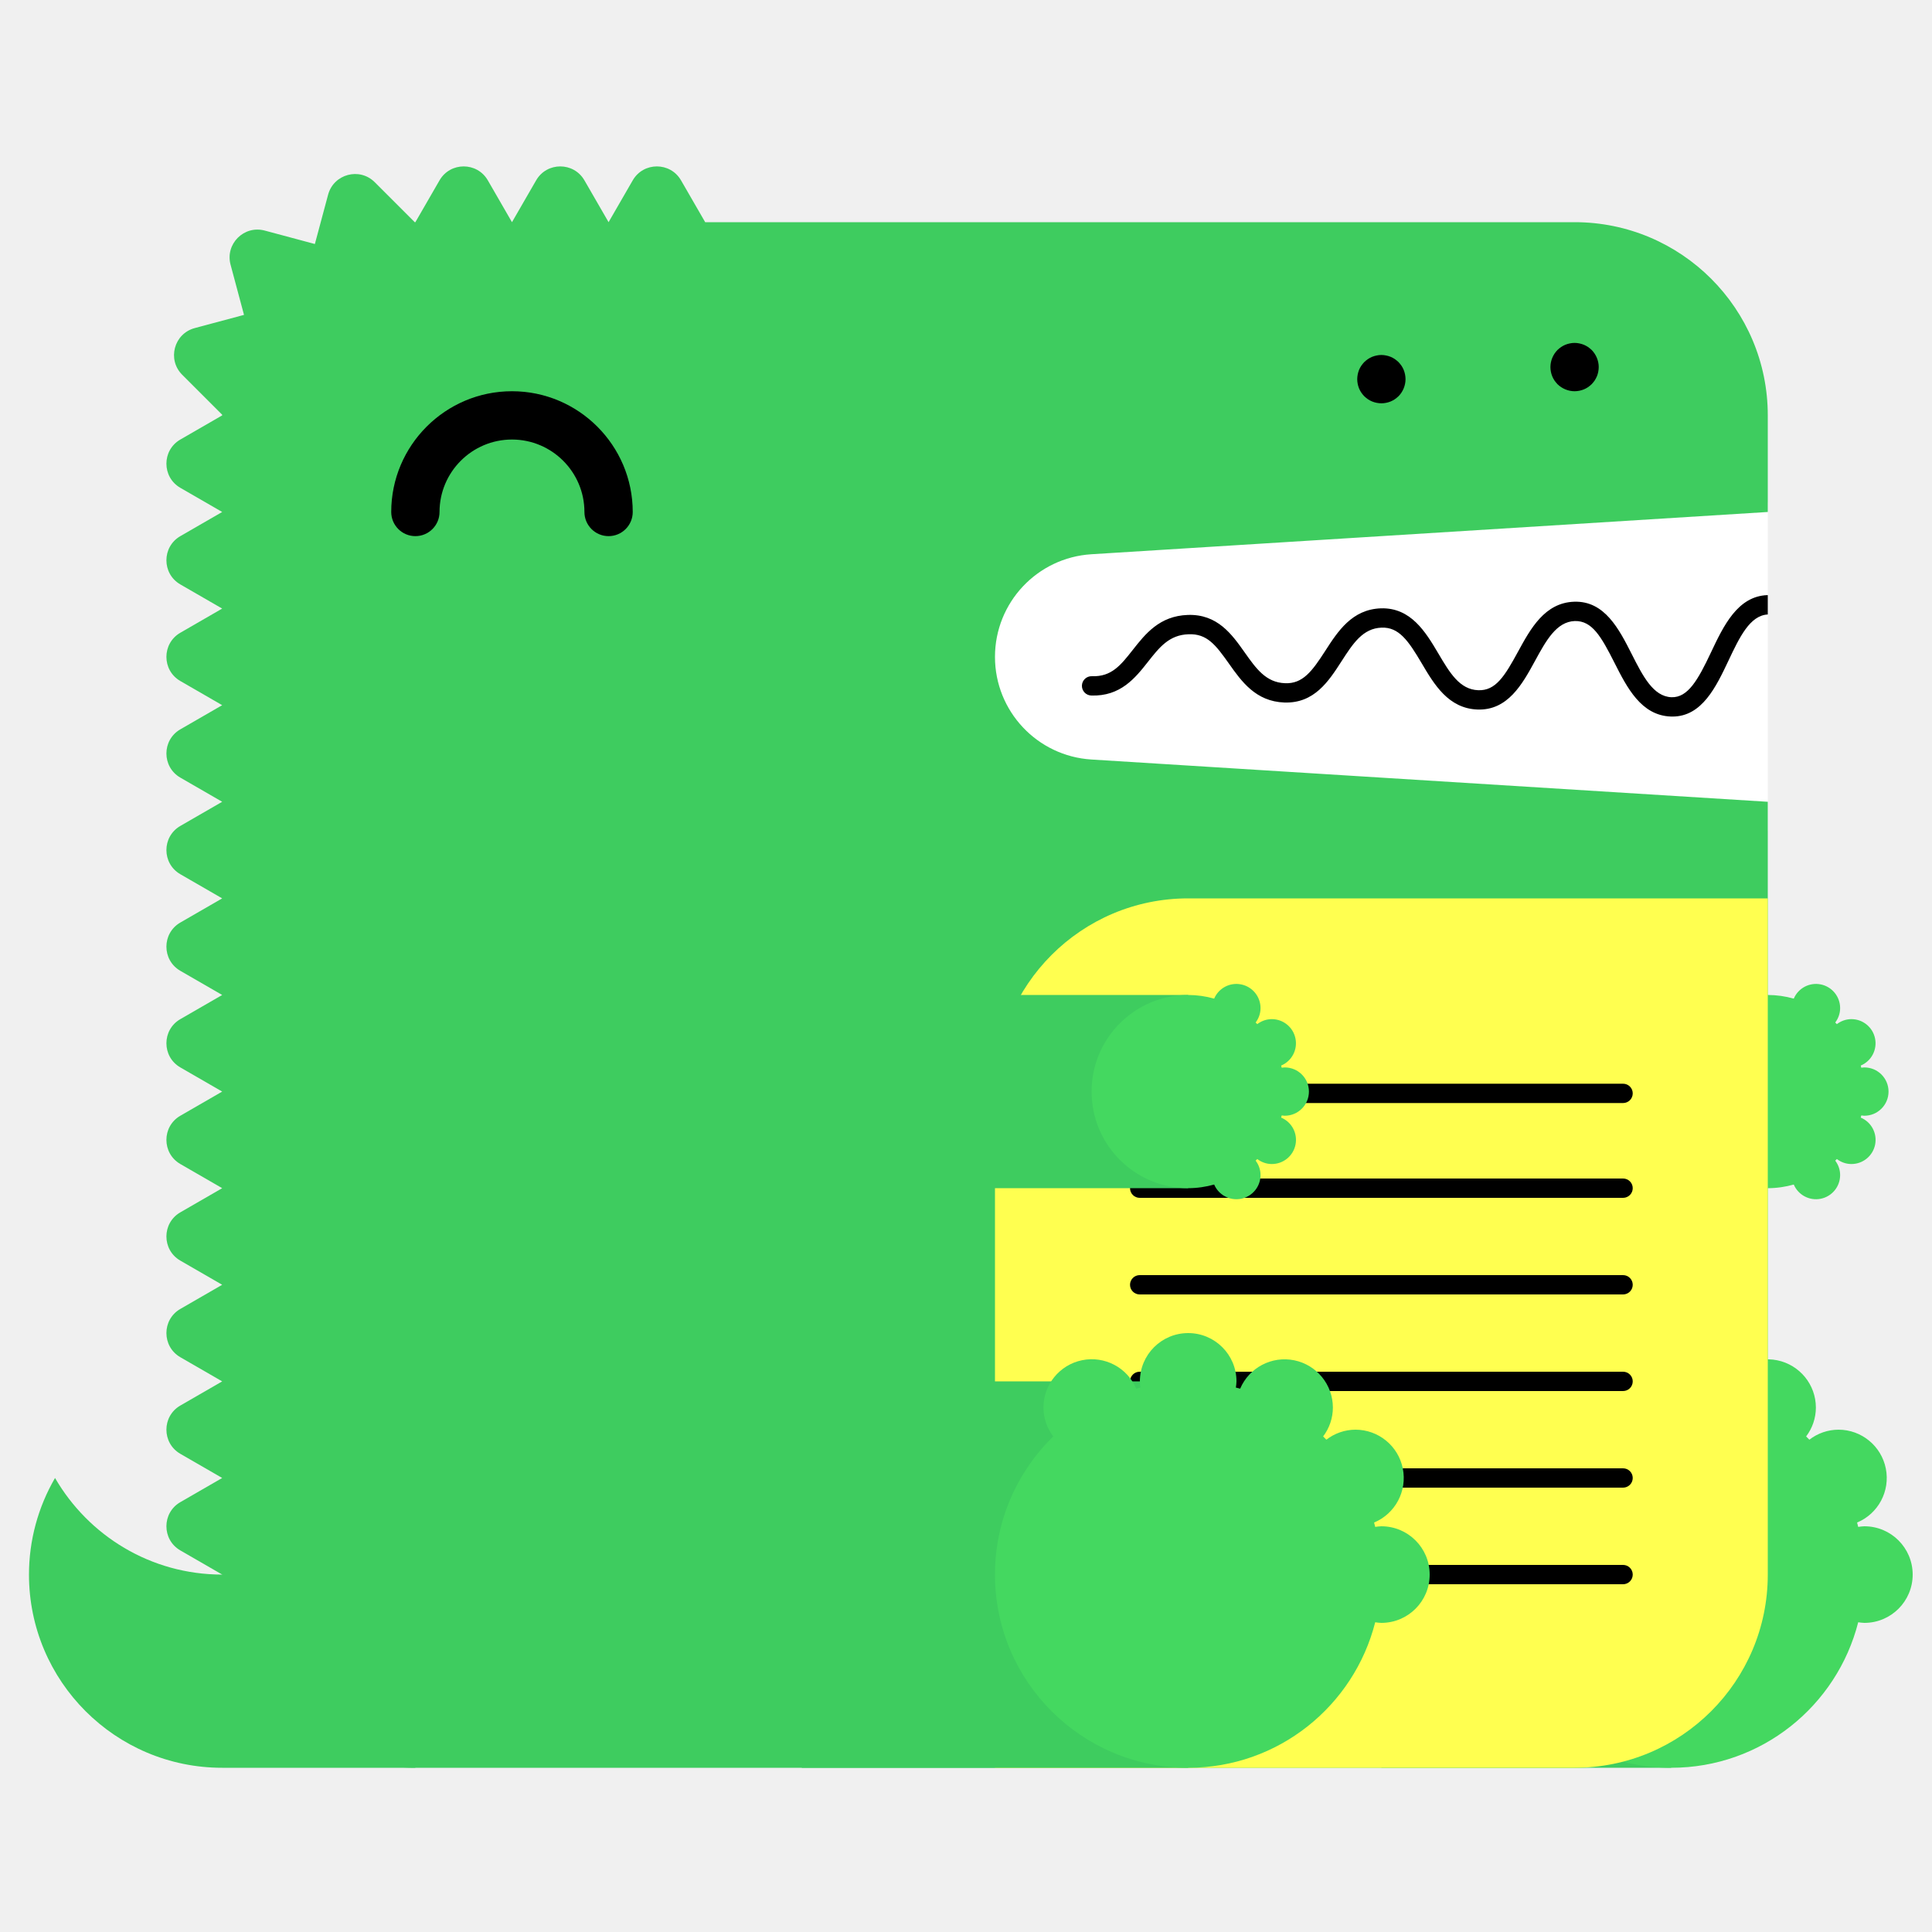
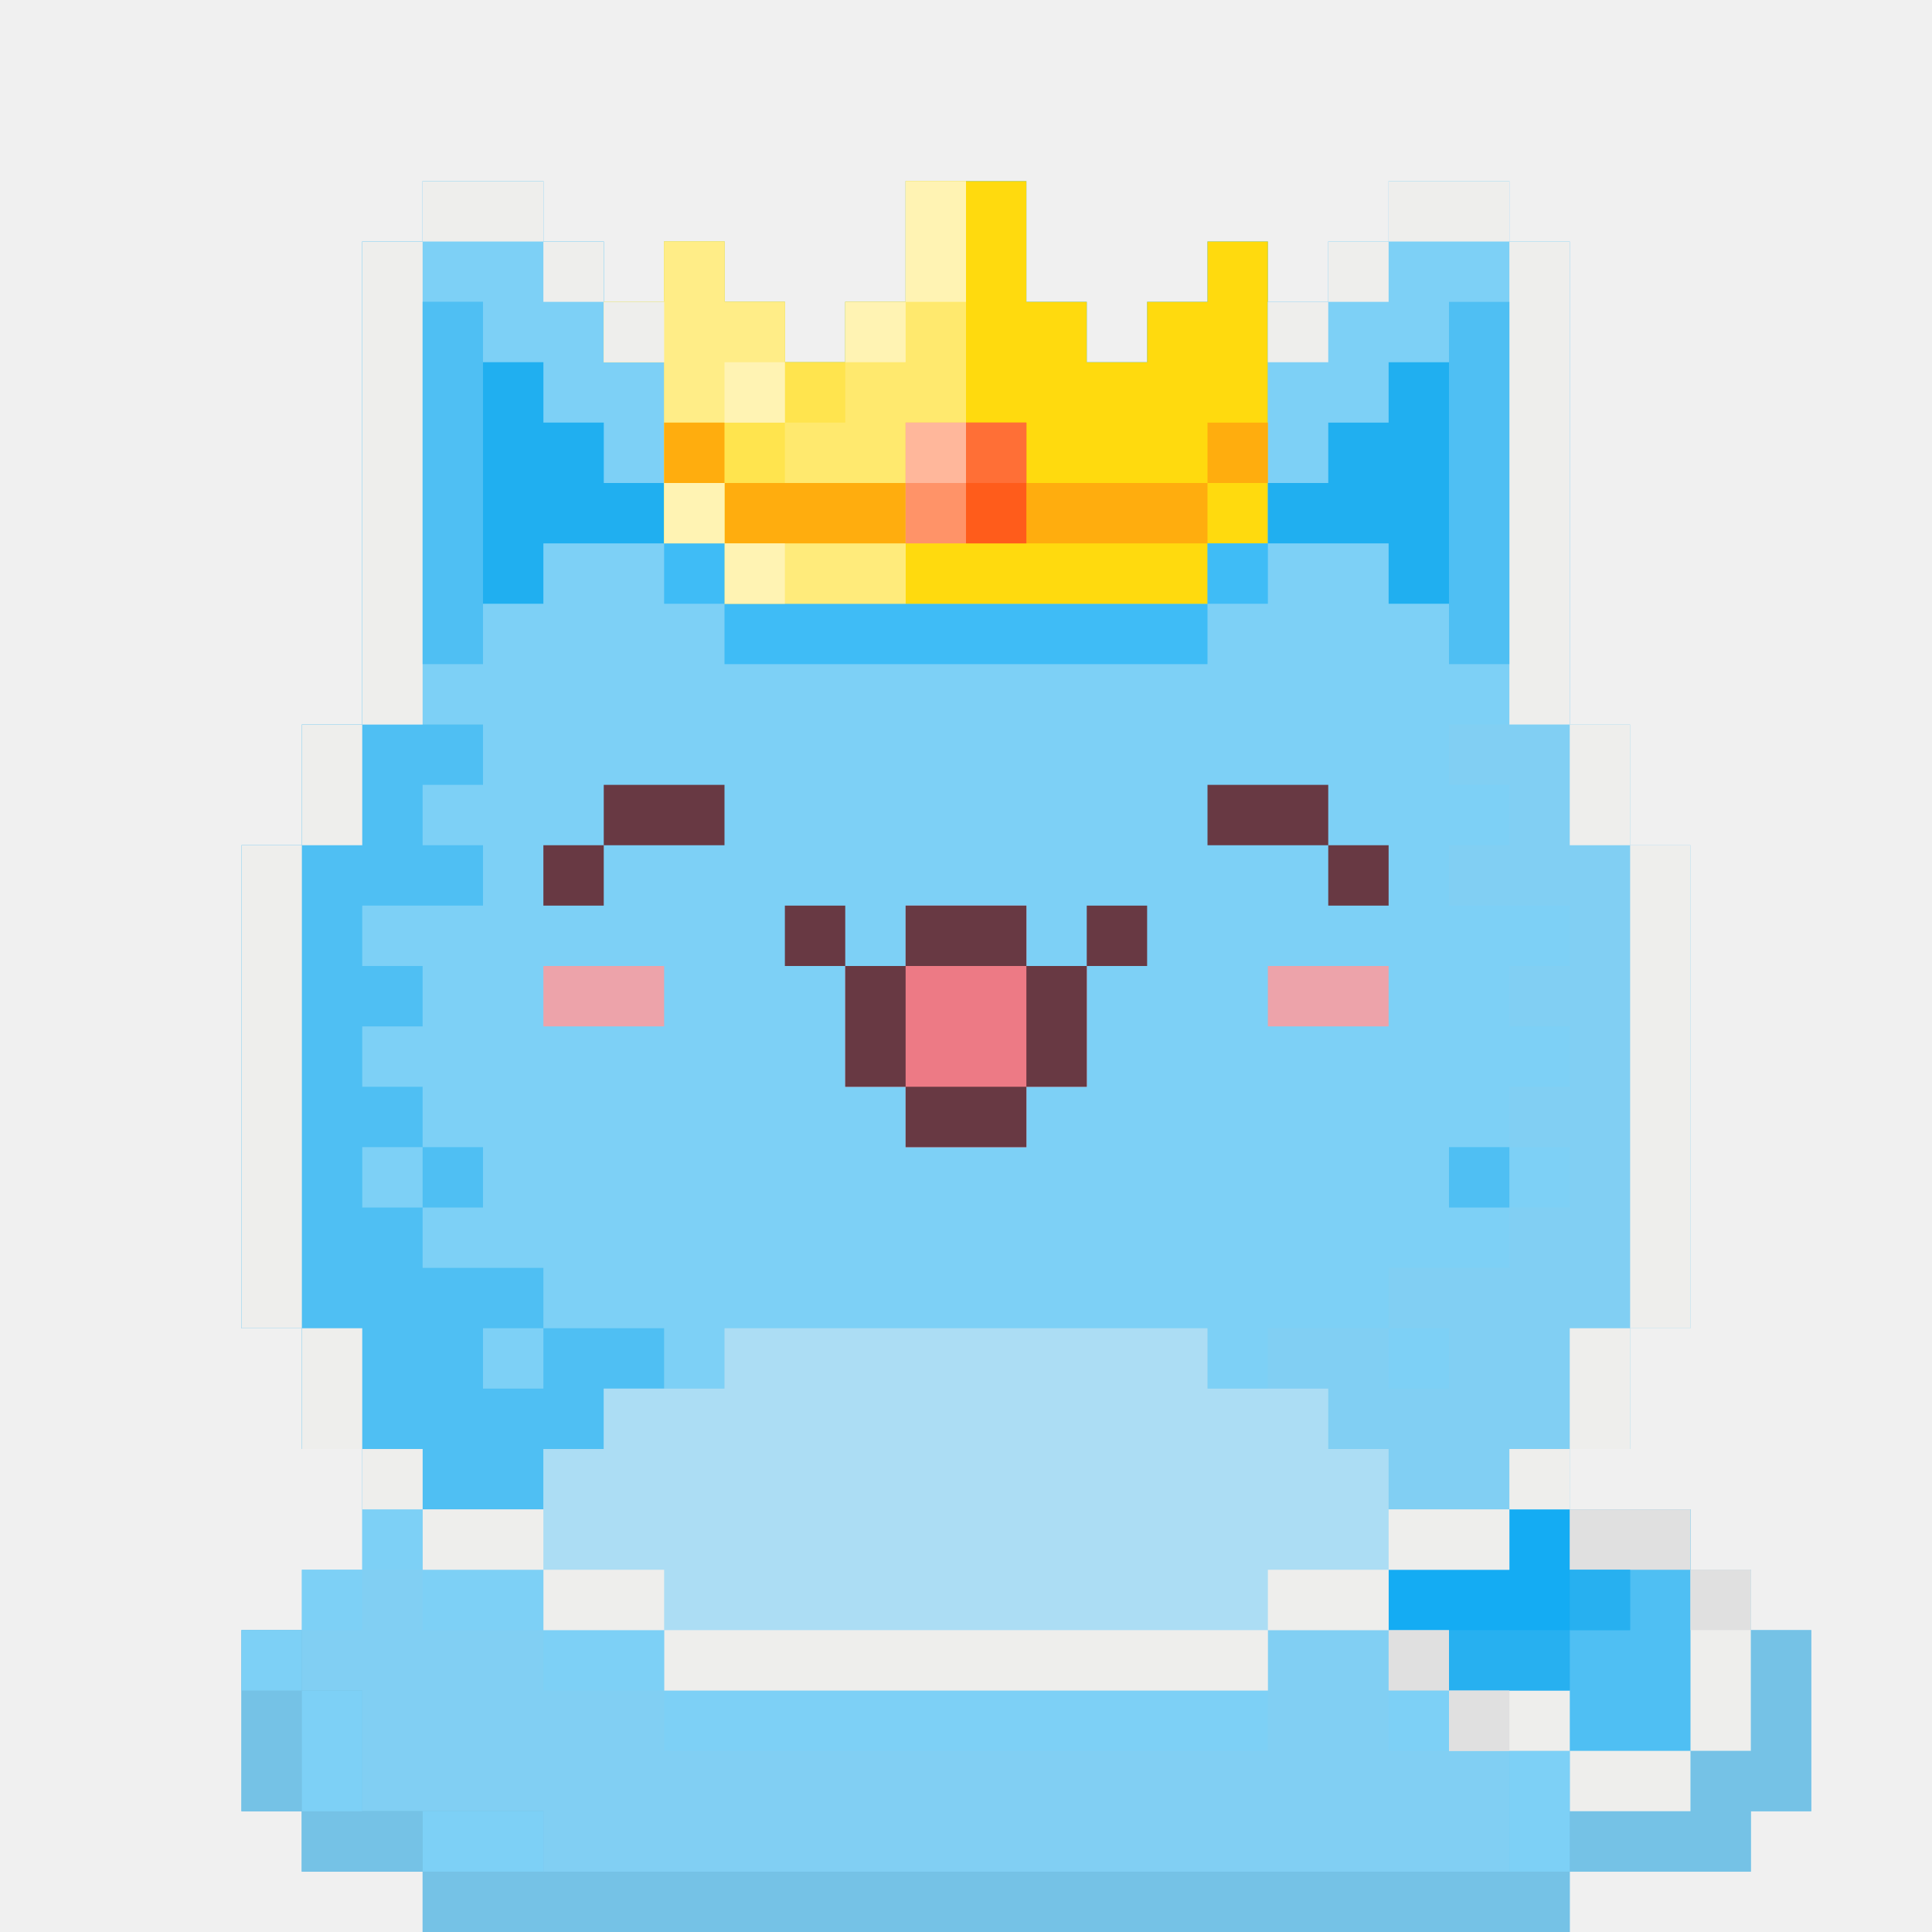
- <svg xmlns="http://www.w3.org/2000/svg" width="200" height="200" viewBox="0 0 200 200">
-   <g fill="none" fill-rule="evenodd">
-     <path fill="#FFF" d="M99 52h84v34H99z" />
-     <path d="M23 163c-7.398 0-13.843-4.027-17.303-10A19.886 19.886 0 0 0 3 163c0 11.046 8.954 20 20 20h20v-20H23z" fill="#3ECC5F" />
-     <path d="M112.98 57.376L183 53V43c0-11.046-8.954-20-20-20H73l-2.5-4.33c-1.112-1.925-3.889-1.925-5 0L63 23l-2.5-4.33c-1.111-1.925-3.889-1.925-5 0L53 23l-2.5-4.33c-1.111-1.925-3.889-1.925-5 0L43 23c-.022 0-.042.003-.065.003l-4.142-4.141c-1.57-1.571-4.252-.853-4.828 1.294l-1.369 5.104-5.192-1.392c-2.148-.575-4.111 1.389-3.535 3.536l1.39 5.193-5.102 1.367c-2.148.576-2.867 3.259-1.296 4.83l4.142 4.142c0 .021-.003.042-.003.064l-4.33 2.5c-1.925 1.111-1.925 3.889 0 5L23 53l-4.33 2.5c-1.925 1.111-1.925 3.889 0 5L23 63l-4.33 2.5c-1.925 1.111-1.925 3.889 0 5L23 73l-4.33 2.5c-1.925 1.111-1.925 3.889 0 5L23 83l-4.33 2.5c-1.925 1.111-1.925 3.889 0 5L23 93l-4.33 2.5c-1.925 1.111-1.925 3.889 0 5L23 103l-4.33 2.5c-1.925 1.111-1.925 3.889 0 5L23 113l-4.33 2.5c-1.925 1.111-1.925 3.889 0 5L23 123l-4.33 2.5c-1.925 1.111-1.925 3.889 0 5L23 133l-4.33 2.5c-1.925 1.111-1.925 3.889 0 5L23 143l-4.33 2.5c-1.925 1.111-1.925 3.889 0 5L23 153l-4.33 2.5c-1.925 1.111-1.925 3.889 0 5L23 163c0 11.046 8.954 20 20 20h120c11.046 0 20-8.954 20-20V83l-70.02-4.376A10.645 10.645 0 0 1 103 68c0-5.621 4.37-10.273 9.98-10.624" fill="#3ECC5F" />
-     <path fill="#3ECC5F" d="M143 183h30v-40h-30z" />
-     <path d="M193 158c-.219 0-.428.037-.639.064-.038-.15-.074-.301-.116-.451A5 5 0 0 0 190.32 148a4.96 4.96 0 0 0-3.016 1.036 26.531 26.531 0 0 0-.335-.336 4.955 4.955 0 0 0 1.011-2.987 5 5 0 0 0-9.599-1.959c-.148-.042-.297-.077-.445-.115.027-.211.064-.42.064-.639a5 5 0 0 0-5-5 5 5 0 0 0-5 5c0 .219.037.428.064.639-.148.038-.297.073-.445.115a4.998 4.998 0 0 0-9.599 1.959c0 1.125.384 2.151 1.011 2.987-3.717 3.632-6.031 8.693-6.031 14.3 0 11.046 8.954 20 20 20 9.339 0 17.16-6.41 19.361-15.064.211.027.42.064.639.064a5 5 0 0 0 5-5 5 5 0 0 0-5-5" fill="#44D860" />
-     <path fill="#3ECC5F" d="M153 123h30v-20h-30z" />
-     <path d="M193 115.5a2.5 2.5 0 1 0 0-5c-.109 0-.214.019-.319.032-.02-.075-.037-.15-.058-.225a2.501 2.501 0 0 0-.963-4.807c-.569 0-1.088.197-1.508.518a6.653 6.653 0 0 0-.168-.168c.314-.417.506-.931.506-1.494a2.5 2.5 0 0 0-4.8-.979A9.987 9.987 0 0 0 183 103c-5.522 0-10 4.478-10 10s4.478 10 10 10c.934 0 1.833-.138 2.69-.377a2.5 2.5 0 0 0 4.8-.979c0-.563-.192-1.077-.506-1.494.057-.055.113-.111.168-.168.42.321.939.518 1.508.518a2.5 2.5 0 0 0 .963-4.807c.021-.074.038-.15.058-.225.105.013.21.032.319.032" fill="#44D860" />
-     <path d="M63 55.5a2.5 2.5 0 0 1-2.5-2.5c0-4.136-3.364-7.5-7.5-7.5s-7.5 3.364-7.5 7.5a2.5 2.5 0 1 1-5 0c0-6.893 5.607-12.5 12.5-12.5S65.5 46.107 65.5 53a2.5 2.5 0 0 1-2.5 2.5" fill="#000" />
-     <path d="M103 183h60c11.046 0 20-8.954 20-20V93h-60c-11.046 0-20 8.954-20 20v70z" fill="#FFFF50" />
-     <path d="M168.02 124h-50.04a1 1 0 1 1 0-2h50.04a1 1 0 1 1 0 2m0 20h-50.04a1 1 0 1 1 0-2h50.04a1 1 0 1 1 0 2m0 20h-50.04a1 1 0 1 1 0-2h50.04a1 1 0 1 1 0 2m0-49.814h-50.04a1 1 0 1 1 0-2h50.04a1 1 0 1 1 0 2m0 19.814h-50.04a1 1 0 1 1 0-2h50.04a1 1 0 1 1 0 2m0 20h-50.04a1 1 0 1 1 0-2h50.04a1 1 0 1 1 0 2M183 61.611c-.012 0-.022-.006-.034-.005-3.09.105-4.552 3.196-5.842 5.923-1.346 2.85-2.387 4.703-4.093 4.647-1.889-.068-2.969-2.202-4.113-4.46-1.314-2.594-2.814-5.536-5.963-5.426-3.046.104-4.513 2.794-5.807 5.167-1.377 2.528-2.314 4.065-4.121 3.994-1.927-.07-2.951-1.805-4.136-3.813-1.321-2.236-2.848-4.75-5.936-4.664-2.994.103-4.465 2.385-5.763 4.4-1.373 2.13-2.335 3.428-4.165 3.351-1.973-.07-2.992-1.51-4.171-3.177-1.324-1.873-2.816-3.993-5.895-3.89-2.928.1-4.399 1.97-5.696 3.618-1.232 1.564-2.194 2.802-4.229 2.724a1 1 0 0 0-.072 2c3.017.101 4.545-1.8 5.872-3.487 1.177-1.496 2.193-2.787 4.193-2.855 1.926-.082 2.829 1.115 4.195 3.045 1.297 1.834 2.769 3.914 5.731 4.021 3.103.104 4.596-2.215 5.918-4.267 1.182-1.834 2.202-3.417 4.15-3.484 1.793-.067 2.769 1.35 4.145 3.681 1.297 2.197 2.766 4.686 5.787 4.796 3.125.108 4.634-2.62 5.949-5.035 1.139-2.088 2.214-4.06 4.119-4.126 1.793-.042 2.728 1.595 4.111 4.33 1.292 2.553 2.757 5.445 5.825 5.556l.169.003c3.064 0 4.518-3.075 5.805-5.794 1.139-2.41 2.217-4.68 4.067-4.773v-2z" fill="#000" />
-     <path fill="#3ECC5F" d="M83 183h40v-40H83z" />
-     <path d="M143 158c-.219 0-.428.037-.639.064-.038-.15-.074-.301-.116-.451A5 5 0 0 0 140.32 148a4.96 4.96 0 0 0-3.016 1.036 26.531 26.531 0 0 0-.335-.336 4.955 4.955 0 0 0 1.011-2.987 5 5 0 0 0-9.599-1.959c-.148-.042-.297-.077-.445-.115.027-.211.064-.42.064-.639a5 5 0 0 0-5-5 5 5 0 0 0-5 5c0 .219.037.428.064.639-.148.038-.297.073-.445.115a4.998 4.998 0 0 0-9.599 1.959c0 1.125.384 2.151 1.011 2.987-3.717 3.632-6.031 8.693-6.031 14.3 0 11.046 8.954 20 20 20 9.339 0 17.16-6.41 19.361-15.064.211.027.42.064.639.064a5 5 0 0 0 5-5 5 5 0 0 0-5-5" fill="#44D860" />
-     <path fill="#3ECC5F" d="M83 123h40v-20H83z" />
-     <path d="M133 115.5a2.5 2.5 0 1 0 0-5c-.109 0-.214.019-.319.032-.02-.075-.037-.15-.058-.225a2.501 2.501 0 0 0-.963-4.807c-.569 0-1.088.197-1.508.518a6.653 6.653 0 0 0-.168-.168c.314-.417.506-.931.506-1.494a2.5 2.5 0 0 0-4.8-.979A9.987 9.987 0 0 0 123 103c-5.522 0-10 4.478-10 10s4.478 10 10 10c.934 0 1.833-.138 2.69-.377a2.5 2.5 0 0 0 4.8-.979c0-.563-.192-1.077-.506-1.494.057-.055.113-.111.168-.168.42.321.939.518 1.508.518a2.5 2.5 0 0 0 .963-4.807c.021-.074.038-.15.058-.225.105.013.21.032.319.032" fill="#44D860" />
-     <path d="M143 41.75c-.16 0-.33-.02-.49-.05a2.52 2.52 0 0 1-.47-.14c-.15-.06-.29-.14-.431-.23-.13-.09-.259-.2-.38-.31-.109-.12-.219-.24-.309-.38s-.17-.28-.231-.43a2.619 2.619 0 0 1-.189-.96c0-.16.02-.33.05-.49.03-.16.08-.31.139-.47.061-.15.141-.29.231-.43.09-.13.2-.26.309-.38.121-.11.25-.22.38-.31.141-.09.281-.17.431-.23.149-.06.31-.11.47-.14.32-.07.65-.07.98 0 .159.03.32.08.47.14.149.06.29.14.43.23.13.09.259.2.38.31.11.12.22.25.31.38.09.14.17.28.23.43.06.16.11.31.14.47.029.16.05.33.05.49 0 .66-.271 1.31-.73 1.77-.121.11-.25.22-.38.31-.14.09-.281.17-.43.23a2.565 2.565 0 0 1-.96.19m20-1.25c-.66 0-1.3-.27-1.771-.73a3.802 3.802 0 0 1-.309-.38c-.09-.14-.17-.28-.231-.43a2.619 2.619 0 0 1-.189-.96c0-.66.27-1.3.729-1.77.121-.11.25-.22.38-.31.141-.09.281-.17.431-.23.149-.06.31-.11.47-.14.32-.07.66-.07.98 0 .159.03.32.08.47.14.149.06.29.14.43.23.13.09.259.2.38.31.459.47.73 1.11.73 1.77 0 .16-.021.33-.05.49-.03.16-.08.32-.14.47-.07.15-.14.29-.23.43-.09.13-.2.26-.31.38-.121.11-.25.22-.38.31-.14.09-.281.17-.43.23a2.565 2.565 0 0 1-.96.19" fill="#000" />
-   </g>
+ <svg xmlns="http://www.w3.org/2000/svg" version="1.1" width="320" height="320">
+   <path d="M0 0 C6.6 0 13.2 0 20 0 C20 3.3 20 6.6 20 10 C23.3 10 26.6 10 30 10 C30 13.3 30 16.6 30 20 C33.3 20 36.6 20 40 20 C40 16.7 40 13.4 40 10 C43.3 10 46.6 10 50 10 C50 13.3 50 16.6 50 20 C53.3 20 56.6 20 60 20 C60 23.3 60 26.6 60 30 C63.3 30 66.6 30 70 30 C70 26.7 70 23.4 70 20 C73.3 20 76.6 20 80 20 C80 13.4 80 6.8 80 0 C86.6 0 93.2 0 100 0 C100 6.6 100 13.2 100 20 C103.3 20 106.6 20 110 20 C110 23.3 110 26.6 110 30 C113.3 30 116.6 30 120 30 C120 26.7 120 23.4 120 20 C123.3 20 126.6 20 130 20 C130 16.7 130 13.4 130 10 C133.3 10 136.6 10 140 10 C140 13.3 140 16.6 140 20 C143.3 20 146.6 20 150 20 C150 16.7 150 13.4 150 10 C153.3 10 156.6 10 160 10 C160 6.7 160 3.4 160 0 C166.6 0 173.2 0 180 0 C180 3.3 180 6.6 180 10 C183.3 10 186.6 10 190 10 C190 36.4 190 62.8 190 90 C193.3 90 196.6 90 200 90 C200 96.6 200 103.2 200 110 C203.3 110 206.6 110 210 110 C210 136.4 210 162.8 210 190 C206.7 190 203.4 190 200 190 C200 196.6 200 203.2 200 210 C196.7 210 193.4 210 190 210 C190 213.3 190 216.6 190 220 C196.6 220 203.2 220 210 220 C210 223.3 210 226.6 210 230 C213.3 230 216.6 230 220 230 C220 233.3 220 236.6 220 240 C223.3 240 226.6 240 230 240 C230 249.9 230 259.8 230 270 C226.7 270 223.4 270 220 270 C220 273.3 220 276.6 220 280 C210.1 280 200.2 280 190 280 C190 283.3 190 286.6 190 290 C127.3 290 64.6 290 0 290 C0 286.7 0 283.4 0 280 C-6.6 280 -13.2 280 -20 280 C-20 276.7 -20 273.4 -20 270 C-23.3 270 -26.6 270 -30 270 C-30 260.1 -30 250.2 -30 240 C-26.7 240 -23.4 240 -20 240 C-20 236.7 -20 233.4 -20 230 C-16.7 230 -13.4 230 -10 230 C-10 223.4 -10 216.8 -10 210 C-13.3 210 -16.6 210 -20 210 C-20 203.4 -20 196.8 -20 190 C-23.3 190 -26.6 190 -30 190 C-30 163.6 -30 137.2 -30 110 C-26.7 110 -23.4 110 -20 110 C-20 103.4 -20 96.8 -20 90 C-16.7 90 -13.4 90 -10 90 C-10 63.6 -10 37.2 -10 10 C-6.7 10 -3.4 10 0 10 C0 6.7 0 3.4 0 0 Z " fill="#81CFF3" transform="translate(70,30)" />
+   <path d="M0 0 C3.3 0 6.6 0 10 0 C10 3.3 10 6.6 10 10 C13.3 10 16.6 10 20 10 C20 13.3 20 16.6 20 20 C23.3 20 26.6 20 30 20 C30 23.3 30 26.6 30 30 C33.3 30 36.6 30 40 30 C40 33.3 40 36.6 40 40 C43.3 40 46.6 40 50 40 C50 43.3 50 46.6 50 50 C76.4 50 102.8 50 130 50 C130 46.7 130 43.4 130 40 C133.3 40 136.6 40 140 40 C140 36.7 140 33.4 140 30 C143.3 30 146.6 30 150 30 C150 26.7 150 23.4 150 20 C153.3 20 156.6 20 160 20 C160 16.7 160 13.4 160 10 C163.3 10 166.6 10 170 10 C170 6.7 170 3.4 170 0 C173.3 0 176.6 0 180 0 C180 23.1 180 46.2 180 70 C176.7 70 173.4 70 170 70 C170 73.3 170 76.6 170 80 C173.3 80 176.6 80 180 80 C180 83.3 180 86.6 180 90 C176.7 90 173.4 90 170 90 C170 93.3 170 96.6 170 100 C176.6 100 183.2 100 190 100 C190 103.3 190 106.6 190 110 C186.7 110 183.4 110 180 110 C180 113.3 180 116.6 180 120 C183.3 120 186.6 120 190 120 C190 123.3 190 126.6 190 130 C186.7 130 183.4 130 180 130 C180 133.3 180 136.6 180 140 C183.3 140 186.6 140 190 140 C190 143.3 190 146.6 190 150 C186.7 150 183.4 150 180 150 C180 153.3 180 156.6 180 160 C173.4 160 166.8 160 160 160 C160 163.3 160 166.6 160 170 C153.4 170 146.8 170 140 170 C140 173.3 140 176.6 140 180 C136.7 180 133.4 180 130 180 C130 176.7 130 173.4 130 170 C103.6 170 77.2 170 50 170 C50 173.3 50 176.6 50 180 C46.7 180 43.4 180 40 180 C40 176.7 40 173.4 40 170 C33.4 170 26.8 170 20 170 C20 166.7 20 163.4 20 160 C13.4 160 6.8 160 0 160 C0 156.7 0 153.4 0 150 C3.3 150 6.6 150 10 150 C10 146.7 10 143.4 10 140 C6.7 140 3.4 140 0 140 C0 136.7 0 133.4 0 130 C-3.3 130 -6.6 130 -10 130 C-10 126.7 -10 123.4 -10 120 C-6.7 120 -3.4 120 0 120 C0 116.7 0 113.4 0 110 C-3.3 110 -6.6 110 -10 110 C-10 106.7 -10 103.4 -10 100 C-3.4 100 3.2 100 10 100 C10 96.7 10 93.4 10 90 C6.7 90 3.4 90 0 90 C0 86.7 0 83.4 0 80 C3.3 80 6.6 80 10 80 C10 76.7 10 73.4 10 70 C6.7 70 3.4 70 0 70 C0 46.9 0 23.8 0 0 Z " fill="#7DD0F6" transform="translate(70,50)" />
+   <path d="M0 0 C6.6 0 13.2 0 20 0 C20 3.3 20 6.6 20 10 C23.3 10 26.6 10 30 10 C30 13.3 30 16.6 30 20 C33.3 20 36.6 20 40 20 C40 16.7 40 13.4 40 10 C43.3 10 46.6 10 50 10 C50 13.3 50 16.6 50 20 C53.3 20 56.6 20 60 20 C60 23.3 60 26.6 60 30 C63.3 30 66.6 30 70 30 C70 26.7 70 23.4 70 20 C73.3 20 76.6 20 80 20 C80 13.4 80 6.8 80 0 C86.6 0 93.2 0 100 0 C100 6.6 100 13.2 100 20 C103.3 20 106.6 20 110 20 C110 23.3 110 26.6 110 30 C113.3 30 116.6 30 120 30 C120 26.7 120 23.4 120 20 C123.3 20 126.6 20 130 20 C130 16.7 130 13.4 130 10 C133.3 10 136.6 10 140 10 C140 26.5 140 43 140 60 C136.7 60 133.4 60 130 60 C130 63.3 130 66.6 130 70 C103.6 70 77.2 70 50 70 C50 66.7 50 63.4 50 60 C46.7 60 43.4 60 40 60 C40 56.7 40 53.4 40 50 C36.7 50 33.4 50 30 50 C30 46.7 30 43.4 30 40 C26.7 40 23.4 40 20 40 C20 36.7 20 33.4 20 30 C16.7 30 13.4 30 10 30 C10 26.7 10 23.4 10 20 C6.7 20 3.4 20 0 20 C0 43.1 0 66.2 0 90 C3.3 90 6.6 90 10 90 C10 93.3 10 96.6 10 100 C6.7 100 3.4 100 0 100 C0 103.3 0 106.6 0 110 C3.3 110 6.6 110 10 110 C10 113.3 10 116.6 10 120 C3.4 120 -3.2 120 -10 120 C-10 123.3 -10 126.6 -10 130 C-6.7 130 -3.4 130 0 130 C0 133.3 0 136.6 0 140 C-3.3 140 -6.6 140 -10 140 C-10 143.3 -10 146.6 -10 150 C-6.7 150 -3.4 150 0 150 C0 153.3 0 156.6 0 160 C3.3 160 6.6 160 10 160 C10 163.3 10 166.6 10 170 C6.7 170 3.4 170 0 170 C0 173.3 0 176.6 0 180 C6.6 180 13.2 180 20 180 C20 183.3 20 186.6 20 190 C26.6 190 33.2 190 40 190 C40 193.3 40 196.6 40 200 C36.7 200 33.4 200 30 200 C30 203.3 30 206.6 30 210 C26.7 210 23.4 210 20 210 C20 213.3 20 216.6 20 220 C13.4 220 6.8 220 0 220 C0 216.7 0 213.4 0 210 C-6.6 210 -13.2 210 -20 210 C-20 203.4 -20 196.8 -20 190 C-23.3 190 -26.6 190 -30 190 C-30 163.6 -30 137.2 -30 110 C-26.7 110 -23.4 110 -20 110 C-20 103.4 -20 96.8 -20 90 C-16.7 90 -13.4 90 -10 90 C-10 63.6 -10 37.2 -10 10 C-6.7 10 -3.4 10 0 10 C0 6.7 0 3.4 0 0 Z " fill="#4FBFF3" transform="translate(70,30)" />
+   <path d="M0 0 C26.4 0 52.8 0 80 0 C80 3.3 80 6.6 80 10 C86.6 10 93.2 10 100 10 C100 13.3 100 16.6 100 20 C103.3 20 106.6 20 110 20 C110 23.3 110 26.6 110 30 C116.6 30 123.2 30 130 30 C130 33.3 130 36.6 130 40 C123.4 40 116.8 40 110 40 C110 43.3 110 46.6 110 50 C103.4 50 96.8 50 90 50 C90 53.3 90 56.6 90 60 C57 60 24 60 -10 60 C-10 56.7 -10 53.4 -10 50 C-16.6 50 -23.2 50 -30 50 C-30 46.7 -30 43.4 -30 40 C-36.6 40 -43.2 40 -50 40 C-50 36.7 -50 33.4 -50 30 C-43.4 30 -36.8 30 -30 30 C-30 26.7 -30 23.4 -30 20 C-26.7 20 -23.4 20 -20 20 C-20 16.7 -20 13.4 -20 10 C-13.4 10 -6.8 10 0 10 C0 6.7 0 3.4 0 0 Z " fill="#ACDDF4" transform="translate(120,220)" />
+   <path d="M0 0 C6.6 0 13.2 0 20 0 C20 6.6 20 13.2 20 20 C23.3 20 26.6 20 30 20 C30 23.3 30 26.6 30 30 C33.3 30 36.6 30 40 30 C40 26.7 40 23.4 40 20 C43.3 20 46.6 20 50 20 C50 16.7 50 13.4 50 10 C53.3 10 56.6 10 60 10 C60 26.5 60 43 60 60 C56.7 60 53.4 60 50 60 C50 63.3 50 66.6 50 70 C23.6 70 -2.8 70 -30 70 C-30 66.7 -30 63.4 -30 60 C-33.3 60 -36.6 60 -40 60 C-40 50.1 -40 40.2 -40 30 C-43.3 30 -46.6 30 -50 30 C-50 26.7 -50 23.4 -50 20 C-46.7 20 -43.4 20 -40 20 C-40 16.7 -40 13.4 -40 10 C-36.7 10 -33.4 10 -30 10 C-30 13.3 -30 16.6 -30 20 C-26.7 20 -23.4 20 -20 20 C-20 23.3 -20 26.6 -20 30 C-16.7 30 -13.4 30 -10 30 C-10 26.7 -10 23.4 -10 20 C-6.7 20 -3.4 20 0 20 C0 13.4 0 6.8 0 0 Z " fill="#FFDA0E" transform="translate(150,30)" />
+   <path d="M0 0 C3.3 0 6.6 0 10 0 C10 3.3 10 6.6 10 10 C13.3 10 16.6 10 20 10 C20 16.6 20 23.2 20 30 C29.9 30 39.8 30 50 30 C50 33.3 50 36.6 50 40 C102.8 40 155.6 40 210 40 C210 33.4 210 26.8 210 20 C213.3 20 216.6 20 220 20 C220 23.3 220 26.6 220 30 C226.6 30 233.2 30 240 30 C240 26.7 240 23.4 240 20 C243.3 20 246.6 20 250 20 C250 13.4 250 6.8 250 0 C253.3 0 256.6 0 260 0 C260 9.9 260 19.8 260 30 C256.7 30 253.4 30 250 30 C250 33.3 250 36.6 250 40 C240.1 40 230.2 40 220 40 C220 43.3 220 46.6 220 50 C157.3 50 94.6 50 30 50 C30 46.7 30 43.4 30 40 C23.4 40 16.8 40 10 40 C10 36.7 10 33.4 10 30 C6.7 30 3.4 30 0 30 C0 20.1 0 10.2 0 0 Z " fill="#75C2E6" transform="translate(40,270)" />
+   <path d="M0 0 C3.3 0 6.6 0 10 0 C10 19.8 10 39.6 10 60 C6.7 60 3.4 60 0 60 C0 63.3 0 66.6 0 70 C-9.9 70 -19.8 70 -30 70 C-30 66.7 -30 63.4 -30 60 C-33.3 60 -36.6 60 -40 60 C-40 50.1 -40 40.2 -40 30 C-43.3 30 -46.6 30 -50 30 C-50 26.7 -50 23.4 -50 20 C-46.7 20 -43.4 20 -40 20 C-40 16.7 -40 13.4 -40 10 C-36.7 10 -33.4 10 -30 10 C-30 13.3 -30 16.6 -30 20 C-26.7 20 -23.4 20 -20 20 C-20 23.3 -20 26.6 -20 30 C-16.7 30 -13.4 30 -10 30 C-10 26.7 -10 23.4 -10 20 C-6.7 20 -3.4 20 0 20 C0 13.4 0 6.8 0 0 Z " fill="#FFE96E" transform="translate(150,30)" />
+   <path d="M0 0 C6.6 0 13.2 0 20 0 C20 3.3 20 6.6 20 10 C23.3 10 26.6 10 30 10 C30 36.4 30 62.8 30 90 C26.7 90 23.4 90 20 90 C20 66.9 20 43.8 20 20 C16.7 20 13.4 20 10 20 C10 23.3 10 26.6 10 30 C6.7 30 3.4 30 0 30 C0 33.3 0 36.6 0 40 C-3.3 40 -6.6 40 -10 40 C-10 43.3 -10 46.6 -10 50 C-13.3 50 -16.6 50 -20 50 C-20 40.1 -20 30.2 -20 20 C-16.7 20 -13.4 20 -10 20 C-10 16.7 -10 13.4 -10 10 C-6.7 10 -3.4 10 0 10 C0 6.7 0 3.4 0 0 Z " fill="#7DD0F6" transform="translate(230,30)" />
+   <path d="M0 0 C6.6 0 13.2 0 20 0 C20 3.3 20 6.6 20 10 C23.3 10 26.6 10 30 10 C30 16.6 30 23.2 30 30 C33.3 30 36.6 30 40 30 C40 36.6 40 43.2 40 50 C36.7 50 33.4 50 30 50 C30 46.7 30 43.4 30 40 C26.7 40 23.4 40 20 40 C20 36.7 20 33.4 20 30 C16.7 30 13.4 30 10 30 C10 26.7 10 23.4 10 20 C6.7 20 3.4 20 0 20 C0 43.1 0 66.2 0 90 C-3.3 90 -6.6 90 -10 90 C-10 63.6 -10 37.2 -10 10 C-6.7 10 -3.4 10 0 10 C0 6.7 0 3.4 0 0 Z " fill="#7DD0F6" transform="translate(70,30)" />
+   <path d="M0 0 C6.6 0 13.2 0 20 0 C20 3.3 20 6.6 20 10 C23.3 10 26.6 10 30 10 C30 19.9 30 29.8 30 40 C26.7 40 23.4 40 20 40 C20 43.3 20 46.6 20 50 C13.4 50 6.8 50 0 50 C0 40.1 0 30.2 0 20 C3.3 20 6.6 20 10 20 C10 16.7 10 13.4 10 10 C6.7 10 3.4 10 0 10 C0 6.7 0 3.4 0 0 Z " fill="#4FBFF3" transform="translate(260,250)" />
+   <path d="M0 0 C6.6 0 13.2 0 20 0 C20 3.3 20 6.6 20 10 C23.3 10 26.6 10 30 10 C30 16.6 30 23.2 30 30 C26.7 30 23.4 30 20 30 C20 33.3 20 36.6 20 40 C13.4 40 6.8 40 0 40 C0 36.7 0 33.4 0 30 C-3.3 30 -6.6 30 -10 30 C-10 23.4 -10 16.8 -10 10 C-6.7 10 -3.4 10 0 10 C0 6.7 0 3.4 0 0 Z " fill="#ED7A85" transform="translate(150,150)" />
+   <path d="M0 0 C33 0 66 0 100 0 C100 3.3 100 6.6 100 10 C67 10 34 10 0 10 C0 6.7 0 3.4 0 0 Z " fill="#7DD0F6" transform="translate(110,280)" />
+   <path d="M0 0 C33 0 66 0 100 0 C100 3.3 100 6.6 100 10 C67 10 34 10 0 10 C0 6.7 0 3.4 0 0 Z " fill="#EEEEEC" transform="translate(110,270)" />
+   <path d="M0 0 C3.3 0 6.6 0 10 0 C10 3.3 10 6.6 10 10 C13.3 10 16.6 10 20 10 C20 16.6 20 23.2 20 30 C29.9 30 39.8 30 50 30 C50 33.3 50 36.6 50 40 C36.8 40 23.6 40 10 40 C10 36.7 10 33.4 10 30 C6.7 30 3.4 30 0 30 C0 20.1 0 10.2 0 0 Z " fill="#75C2E6" transform="translate(40,270)" />
+   <path d="M0 0 C3.3 0 6.6 0 10 0 C10 26.4 10 52.8 10 80 C6.7 80 3.4 80 0 80 C0 53.6 0 27.2 0 0 Z " fill="#EEEEEC" transform="translate(270,140)" />
+   <path d="M0 0 C3.3 0 6.6 0 10 0 C10 26.4 10 52.8 10 80 C6.7 80 3.4 80 0 80 C0 53.6 0 27.2 0 0 Z " fill="#EEEEEC" transform="translate(40,140)" />
+   <path d="M0 0 C26.4 0 52.8 0 80 0 C80 3.3 80 6.6 80 10 C53.6 10 27.2 10 0 10 C0 6.7 0 3.4 0 0 Z " fill="#3FBCF6" transform="translate(120,100)" />
+   <path d="M0 0 C3.3 0 6.6 0 10 0 C10 26.4 10 52.8 10 80 C6.7 80 3.4 80 0 80 C0 53.6 0 27.2 0 0 Z " fill="#EEEEEC" transform="translate(250,40)" />
+   <path d="M0 0 C3.3 0 6.6 0 10 0 C10 26.4 10 52.8 10 80 C6.7 80 3.4 80 0 80 C0 53.6 0 27.2 0 0 Z " fill="#EEEEEC" transform="translate(60,40)" />
+   <path d="M0 0 C3.3 0 6.6 0 10 0 C10 3.3 10 6.6 10 10 C13.3 10 16.6 10 20 10 C20 13.3 20 16.6 20 20 C16.7 20 13.4 20 10 20 C10 23.3 10 26.6 10 30 C3.4 30 -3.2 30 -10 30 C-10 26.7 -10 23.4 -10 20 C-13.3 20 -16.6 20 -20 20 C-20 16.7 -20 13.4 -20 10 C-13.4 10 -6.8 10 0 10 C0 6.7 0 3.4 0 0 Z " fill="#14ACF3" transform="translate(250,250)" />
+   <path d="M0 0 C3.3 0 6.6 0 10 0 C10 13.2 10 26.4 10 40 C6.7 40 3.4 40 0 40 C0 36.7 0 33.4 0 30 C-6.6 30 -13.2 30 -20 30 C-20 26.7 -20 23.4 -20 20 C-16.7 20 -13.4 20 -10 20 C-10 16.7 -10 13.4 -10 10 C-6.7 10 -3.4 10 0 10 C0 6.7 0 3.4 0 0 Z " fill="#20AFF0" transform="translate(230,60)" />
+   <path d="M0 0 C3.3 0 6.6 0 10 0 C10 3.3 10 6.6 10 10 C13.3 10 16.6 10 20 10 C20 13.3 20 16.6 20 20 C23.3 20 26.6 20 30 20 C30 23.3 30 26.6 30 30 C23.4 30 16.8 30 10 30 C10 33.3 10 36.6 10 40 C6.7 40 3.4 40 0 40 C0 26.8 0 13.6 0 0 Z " fill="#20AFF0" transform="translate(80,60)" />
+   <path d="M0 0 C3.3 0 6.6 0 10 0 C10 19.8 10 39.6 10 60 C6.7 60 3.4 60 0 60 C0 40.2 0 20.4 0 0 Z " fill="#4FBFF3" transform="translate(240,50)" />
+   <path d="M0 0 C3.3 0 6.6 0 10 0 C10 19.8 10 39.6 10 60 C6.7 60 3.4 60 0 60 C0 40.2 0 20.4 0 0 Z " fill="#4FBFF3" transform="translate(70,50)" />
+   <path d="M0 0 C3.3 0 6.6 0 10 0 C10 3.3 10 6.6 10 10 C13.3 10 16.6 10 20 10 C20 16.6 20 23.2 20 30 C13.4 30 6.8 30 0 30 C0 26.7 0 23.4 0 20 C-3.3 20 -6.6 20 -10 20 C-10 16.7 -10 13.4 -10 10 C-6.7 10 -3.4 10 0 10 C0 6.7 0 3.4 0 0 Z " fill="#FFED87" transform="translate(110,40)" />
+   <path d="M0 0 C16.5 0 33 0 50 0 C50 3.3 50 6.6 50 10 C33.5 10 17 10 0 10 C0 6.7 0 3.4 0 0 Z " fill="#FFDA0E" transform="translate(150,90)" />
+   <path d="M0 0 C3.3 0 6.6 0 10 0 C10 3.3 10 6.6 10 10 C19.9 10 29.8 10 40 10 C40 13.3 40 16.6 40 20 C26.8 20 13.6 20 0 20 C0 13.4 0 6.8 0 0 Z " fill="#FFAD0E" transform="translate(160,70)" />
+   <path d="M0 0 C3.3 0 6.6 0 10 0 C10 9.9 10 19.8 10 30 C6.7 30 3.4 30 0 30 C0 20.1 0 10.2 0 0 Z " fill="#EEEEEC" transform="translate(280,260)" />
+   <path d="M0 0 C9.9 0 19.8 0 30 0 C30 3.3 30 6.6 30 10 C20.1 10 10.2 10 0 10 C0 6.7 0 3.4 0 0 Z " fill="#FFEB7B" transform="translate(120,90)" />
+   <path d="M0 0 C9.9 0 19.8 0 30 0 C30 3.3 30 6.6 30 10 C20.1 10 10.2 10 0 10 C0 6.7 0 3.4 0 0 Z " fill="#FFAD0E" transform="translate(120,80)" />
+   <path d="M0 0 C6.6 0 13.2 0 20 0 C20 3.3 20 6.6 20 10 C16.7 10 13.4 10 10 10 C10 13.3 10 16.6 10 20 C6.7 20 3.4 20 0 20 C0 13.4 0 6.8 0 0 Z " fill="#FFE44E" transform="translate(110,70)" />
+   <path d="M0 0 C6.6 0 13.2 0 20 0 C20 3.3 20 6.6 20 10 C13.4 10 6.8 10 0 10 C0 6.7 0 3.4 0 0 Z " fill="#7DD0F6" transform="translate(70,300)" />
+   <path d="M0 0 C6.6 0 13.2 0 20 0 C20 3.3 20 6.6 20 10 C13.4 10 6.8 10 0 10 C0 6.7 0 3.4 0 0 Z " fill="#75C2E6" transform="translate(50,300)" />
+   <path d="M0 0 C6.6 0 13.2 0 20 0 C20 3.3 20 6.6 20 10 C13.4 10 6.8 10 0 10 C0 6.7 0 3.4 0 0 Z " fill="#EEEEEC" transform="translate(260,290)" />
+   <path d="M0 0 C3.3 0 6.6 0 10 0 C10 6.6 10 13.2 10 20 C6.7 20 3.4 20 0 20 C0 13.4 0 6.8 0 0 Z " fill="#7DD0F6" transform="translate(250,290)" />
+   <path d="M0 0 C6.6 0 13.2 0 20 0 C20 3.3 20 6.6 20 10 C13.4 10 6.8 10 0 10 C0 6.7 0 3.4 0 0 Z " fill="#EEEEEC" transform="translate(240,280)" />
+   <path d="M0 0 C3.3 0 6.6 0 10 0 C10 6.6 10 13.2 10 20 C6.7 20 3.4 20 0 20 C0 13.4 0 6.8 0 0 Z " fill="#7DD0F6" transform="translate(50,280)" />
+   <path d="M0 0 C6.6 0 13.2 0 20 0 C20 3.3 20 6.6 20 10 C13.4 10 6.8 10 0 10 C0 6.7 0 3.4 0 0 Z " fill="#27B0F0" transform="translate(240,270)" />
+   <path d="M0 0 C6.6 0 13.2 0 20 0 C20 3.3 20 6.6 20 10 C13.4 10 6.8 10 0 10 C0 6.7 0 3.4 0 0 Z " fill="#7DD0F6" transform="translate(90,270)" />
+   <path d="M0 0 C6.6 0 13.2 0 20 0 C20 3.3 20 6.6 20 10 C13.4 10 6.8 10 0 10 C0 6.7 0 3.4 0 0 Z " fill="#EEEEEC" transform="translate(210,260)" />
+   <path d="M0 0 C6.6 0 13.2 0 20 0 C20 3.3 20 6.6 20 10 C13.4 10 6.8 10 0 10 C0 6.7 0 3.4 0 0 Z " fill="#EEEEEC" transform="translate(90,260)" />
+   <path d="M0 0 C6.6 0 13.2 0 20 0 C20 3.3 20 6.6 20 10 C13.4 10 6.8 10 0 10 C0 6.7 0 3.4 0 0 Z " fill="#7DD0F6" transform="translate(70,260)" />
+   <path d="M0 0 C6.6 0 13.2 0 20 0 C20 3.3 20 6.6 20 10 C13.4 10 6.8 10 0 10 C0 6.7 0 3.4 0 0 Z " fill="#E0E0E0" transform="translate(260,250)" />
+   <path d="M0 0 C6.6 0 13.2 0 20 0 C20 3.3 20 6.6 20 10 C13.4 10 6.8 10 0 10 C0 6.7 0 3.4 0 0 Z " fill="#EEEEEC" transform="translate(230,250)" />
+   <path d="M0 0 C6.6 0 13.2 0 20 0 C20 3.3 20 6.6 20 10 C13.4 10 6.8 10 0 10 C0 6.7 0 3.4 0 0 Z " fill="#EEEEEC" transform="translate(70,250)" />
+   <path d="M0 0 C3.3 0 6.6 0 10 0 C10 6.6 10 13.2 10 20 C6.7 20 3.4 20 0 20 C0 13.4 0 6.8 0 0 Z " fill="#7DD0F6" transform="translate(60,240)" />
+   <path d="M0 0 C3.3 0 6.6 0 10 0 C10 6.6 10 13.2 10 20 C6.7 20 3.4 20 0 20 C0 13.4 0 6.8 0 0 Z " fill="#EEEEEC" transform="translate(260,220)" />
+   <path d="M0 0 C3.3 0 6.6 0 10 0 C10 6.6 10 13.2 10 20 C6.7 20 3.4 20 0 20 C0 13.4 0 6.8 0 0 Z " fill="#EEEEEC" transform="translate(50,220)" />
+   <path d="M0 0 C6.6 0 13.2 0 20 0 C20 3.3 20 6.6 20 10 C13.4 10 6.8 10 0 10 C0 6.7 0 3.4 0 0 Z " fill="#683943" transform="translate(150,180)" />
+   <path d="M0 0 C6.6 0 13.2 0 20 0 C20 3.3 20 6.6 20 10 C13.4 10 6.8 10 0 10 C0 6.7 0 3.4 0 0 Z " fill="#EDA3AA" transform="translate(210,160)" />
+   <path d="M0 0 C3.3 0 6.6 0 10 0 C10 6.6 10 13.2 10 20 C6.7 20 3.4 20 0 20 C0 13.4 0 6.8 0 0 Z " fill="#683943" transform="translate(170,160)" />
+   <path d="M0 0 C3.3 0 6.6 0 10 0 C10 6.6 10 13.2 10 20 C6.7 20 3.4 20 0 20 C0 13.4 0 6.8 0 0 Z " fill="#683943" transform="translate(140,160)" />
+   <path d="M0 0 C6.6 0 13.2 0 20 0 C20 3.3 20 6.6 20 10 C13.4 10 6.8 10 0 10 C0 6.7 0 3.4 0 0 Z " fill="#EDA3AA" transform="translate(90,160)" />
+   <path d="M0 0 C6.6 0 13.2 0 20 0 C20 3.3 20 6.6 20 10 C13.4 10 6.8 10 0 10 C0 6.7 0 3.4 0 0 Z " fill="#683943" transform="translate(150,150)" />
+   <path d="M0 0 C6.6 0 13.2 0 20 0 C20 3.3 20 6.6 20 10 C13.4 10 6.8 10 0 10 C0 6.7 0 3.4 0 0 Z " fill="#683943" transform="translate(200,130)" />
+   <path d="M0 0 C6.6 0 13.2 0 20 0 C20 3.3 20 6.6 20 10 C13.4 10 6.8 10 0 10 C0 6.7 0 3.4 0 0 Z " fill="#683943" transform="translate(100,130)" />
+   <path d="M0 0 C3.3 0 6.6 0 10 0 C10 6.6 10 13.2 10 20 C6.7 20 3.4 20 0 20 C0 13.4 0 6.8 0 0 Z " fill="#EEEEEC" transform="translate(260,120)" />
+   <path d="M0 0 C3.3 0 6.6 0 10 0 C10 6.6 10 13.2 10 20 C6.7 20 3.4 20 0 20 C0 13.4 0 6.8 0 0 Z " fill="#EEEEEC" transform="translate(50,120)" />
+   <path d="M0 0 C3.3 0 6.6 0 10 0 C10 6.6 10 13.2 10 20 C6.7 20 3.4 20 0 20 C0 13.4 0 6.8 0 0 Z " fill="#FF5C1B" transform="translate(160,70)" />
+   <path d="M0 0 C3.3 0 6.6 0 10 0 C10 6.6 10 13.2 10 20 C6.7 20 3.4 20 0 20 C0 13.4 0 6.8 0 0 Z " fill="#FF9368" transform="translate(150,70)" />
+   <path d="M0 0 C6.6 0 13.2 0 20 0 C20 3.3 20 6.6 20 10 C13.4 10 6.8 10 0 10 C0 6.7 0 3.4 0 0 Z " fill="#EEEEEC" transform="translate(230,30)" />
+   <path d="M0 0 C3.3 0 6.6 0 10 0 C10 6.6 10 13.2 10 20 C6.7 20 3.4 20 0 20 C0 13.4 0 6.8 0 0 Z " fill="#FFF3B3" transform="translate(150,30)" />
+   <path d="M0 0 C6.6 0 13.2 0 20 0 C20 3.3 20 6.6 20 10 C13.4 10 6.8 10 0 10 C0 6.7 0 3.4 0 0 Z " fill="#EEEEEC" transform="translate(70,30)" />
+   <path d="M0 0 C3.3 0 6.6 0 10 0 C10 3.3 10 6.6 10 10 C6.7 10 3.4 10 0 10 C0 6.7 0 3.4 0 0 Z " fill="#E0E0E0" transform="translate(240,280)" />
+   <path d="M0 0 C3.3 0 6.6 0 10 0 C10 3.3 10 6.6 10 10 C6.7 10 3.4 10 0 10 C0 6.7 0 3.4 0 0 Z " fill="#7DD0F6" transform="translate(230,280)" />
+   <path d="M0 0 C3.3 0 6.6 0 10 0 C10 3.3 10 6.6 10 10 C6.7 10 3.4 10 0 10 C0 6.7 0 3.4 0 0 Z " fill="#E0E0E0" transform="translate(230,270)" />
+   <path d="M0 0 C3.3 0 6.6 0 10 0 C10 3.3 10 6.6 10 10 C6.7 10 3.4 10 0 10 C0 6.7 0 3.4 0 0 Z " fill="#7DD0F6" transform="translate(40,270)" />
+   <path d="M0 0 C3.3 0 6.6 0 10 0 C10 3.3 10 6.6 10 10 C6.7 10 3.4 10 0 10 C0 6.7 0 3.4 0 0 Z " fill="#E0E0E0" transform="translate(280,260)" />
+   <path d="M0 0 C3.3 0 6.6 0 10 0 C10 3.3 10 6.6 10 10 C6.7 10 3.4 10 0 10 C0 6.7 0 3.4 0 0 Z " fill="#27B0F0" transform="translate(260,260)" />
+   <path d="M0 0 C3.3 0 6.6 0 10 0 C10 3.3 10 6.6 10 10 C6.7 10 3.4 10 0 10 C0 6.7 0 3.4 0 0 Z " fill="#7DD0F6" transform="translate(50,260)" />
+   <path d="M0 0 C3.3 0 6.6 0 10 0 C10 3.3 10 6.6 10 10 C6.7 10 3.4 10 0 10 C0 6.7 0 3.4 0 0 Z " fill="#EEEEEC" transform="translate(250,240)" />
+   <path d="M0 0 C3.3 0 6.6 0 10 0 C10 3.3 10 6.6 10 10 C6.7 10 3.4 10 0 10 C0 6.7 0 3.4 0 0 Z " fill="#EEEEEC" transform="translate(60,240)" />
+   <path d="M0 0 C3.3 0 6.6 0 10 0 C10 3.3 10 6.6 10 10 C6.7 10 3.4 10 0 10 C0 6.7 0 3.4 0 0 Z " fill="#7DD0F6" transform="translate(230,220)" />
+   <path d="M0 0 C3.3 0 6.6 0 10 0 C10 3.3 10 6.6 10 10 C6.7 10 3.4 10 0 10 C0 6.7 0 3.4 0 0 Z " fill="#7DD0F6" transform="translate(80,220)" />
+   <path d="M0 0 C3.3 0 6.6 0 10 0 C10 3.3 10 6.6 10 10 C6.7 10 3.4 10 0 10 C0 6.7 0 3.4 0 0 Z " fill="#4FBFF3" transform="translate(240,190)" />
+   <path d="M0 0 C3.3 0 6.6 0 10 0 C10 3.3 10 6.6 10 10 C6.7 10 3.4 10 0 10 C0 6.7 0 3.4 0 0 Z " fill="#7DD0F6" transform="translate(60,190)" />
+   <path d="M0 0 C3.3 0 6.6 0 10 0 C10 3.3 10 6.6 10 10 C6.7 10 3.4 10 0 10 C0 6.7 0 3.4 0 0 Z " fill="#683943" transform="translate(180,150)" />
+   <path d="M0 0 C3.3 0 6.6 0 10 0 C10 3.3 10 6.6 10 10 C6.7 10 3.4 10 0 10 C0 6.7 0 3.4 0 0 Z " fill="#683943" transform="translate(130,150)" />
+   <path d="M0 0 C3.3 0 6.6 0 10 0 C10 3.3 10 6.6 10 10 C6.7 10 3.4 10 0 10 C0 6.7 0 3.4 0 0 Z " fill="#683943" transform="translate(220,140)" />
+   <path d="M0 0 C3.3 0 6.6 0 10 0 C10 3.3 10 6.6 10 10 C6.7 10 3.4 10 0 10 C0 6.7 0 3.4 0 0 Z " fill="#683943" transform="translate(90,140)" />
+   <path d="M0 0 C3.3 0 6.6 0 10 0 C10 3.3 10 6.6 10 10 C6.7 10 3.4 10 0 10 C0 6.7 0 3.4 0 0 Z " fill="#3FBCF6" transform="translate(200,90)" />
+   <path d="M0 0 C3.3 0 6.6 0 10 0 C10 3.3 10 6.6 10 10 C6.7 10 3.4 10 0 10 C0 6.7 0 3.4 0 0 Z " fill="#FFF3B3" transform="translate(120,90)" />
+   <path d="M0 0 C3.3 0 6.6 0 10 0 C10 3.3 10 6.6 10 10 C6.7 10 3.4 10 0 10 C0 6.7 0 3.4 0 0 Z " fill="#3FBCF6" transform="translate(110,90)" />
+   <path d="M0 0 C3.3 0 6.6 0 10 0 C10 3.3 10 6.6 10 10 C6.7 10 3.4 10 0 10 C0 6.7 0 3.4 0 0 Z " fill="#FFF3B3" transform="translate(110,80)" />
+   <path d="M0 0 C3.3 0 6.6 0 10 0 C10 3.3 10 6.6 10 10 C6.7 10 3.4 10 0 10 C0 6.7 0 3.4 0 0 Z " fill="#FFAD0E" transform="translate(200,70)" />
+   <path d="M0 0 C3.3 0 6.6 0 10 0 C10 3.3 10 6.6 10 10 C6.7 10 3.4 10 0 10 C0 6.7 0 3.4 0 0 Z " fill="#FF6F36" transform="translate(160,70)" />
+   <path d="M0 0 C3.3 0 6.6 0 10 0 C10 3.3 10 6.6 10 10 C6.7 10 3.4 10 0 10 C0 6.7 0 3.4 0 0 Z " fill="#FFB79B" transform="translate(150,70)" />
+   <path d="M0 0 C3.3 0 6.6 0 10 0 C10 3.3 10 6.6 10 10 C6.7 10 3.4 10 0 10 C0 6.7 0 3.4 0 0 Z " fill="#FFAD0E" transform="translate(110,70)" />
+   <path d="M0 0 C3.3 0 6.6 0 10 0 C10 3.3 10 6.6 10 10 C6.7 10 3.4 10 0 10 C0 6.7 0 3.4 0 0 Z " fill="#FFE44E" transform="translate(130,60)" />
+   <path d="M0 0 C3.3 0 6.6 0 10 0 C10 3.3 10 6.6 10 10 C6.7 10 3.4 10 0 10 C0 6.7 0 3.4 0 0 Z " fill="#FFF3B3" transform="translate(120,60)" />
+   <path d="M0 0 C3.3 0 6.6 0 10 0 C10 3.3 10 6.6 10 10 C6.7 10 3.4 10 0 10 C0 6.7 0 3.4 0 0 Z " fill="#EEEEEC" transform="translate(210,50)" />
+   <path d="M0 0 C3.3 0 6.6 0 10 0 C10 3.3 10 6.6 10 10 C6.7 10 3.4 10 0 10 C0 6.7 0 3.4 0 0 Z " fill="#FFF3B3" transform="translate(140,50)" />
+   <path d="M0 0 C3.3 0 6.6 0 10 0 C10 3.3 10 6.6 10 10 C6.7 10 3.4 10 0 10 C0 6.7 0 3.4 0 0 Z " fill="#EEEEEC" transform="translate(100,50)" />
+   <path d="M0 0 C3.3 0 6.6 0 10 0 C10 3.3 10 6.6 10 10 C6.7 10 3.4 10 0 10 C0 6.7 0 3.4 0 0 Z " fill="#EEEEEC" transform="translate(220,40)" />
+   <path d="M0 0 C3.3 0 6.6 0 10 0 C10 3.3 10 6.6 10 10 C6.7 10 3.4 10 0 10 C0 6.7 0 3.4 0 0 Z " fill="#EEEEEC" transform="translate(90,40)" />
</svg>
